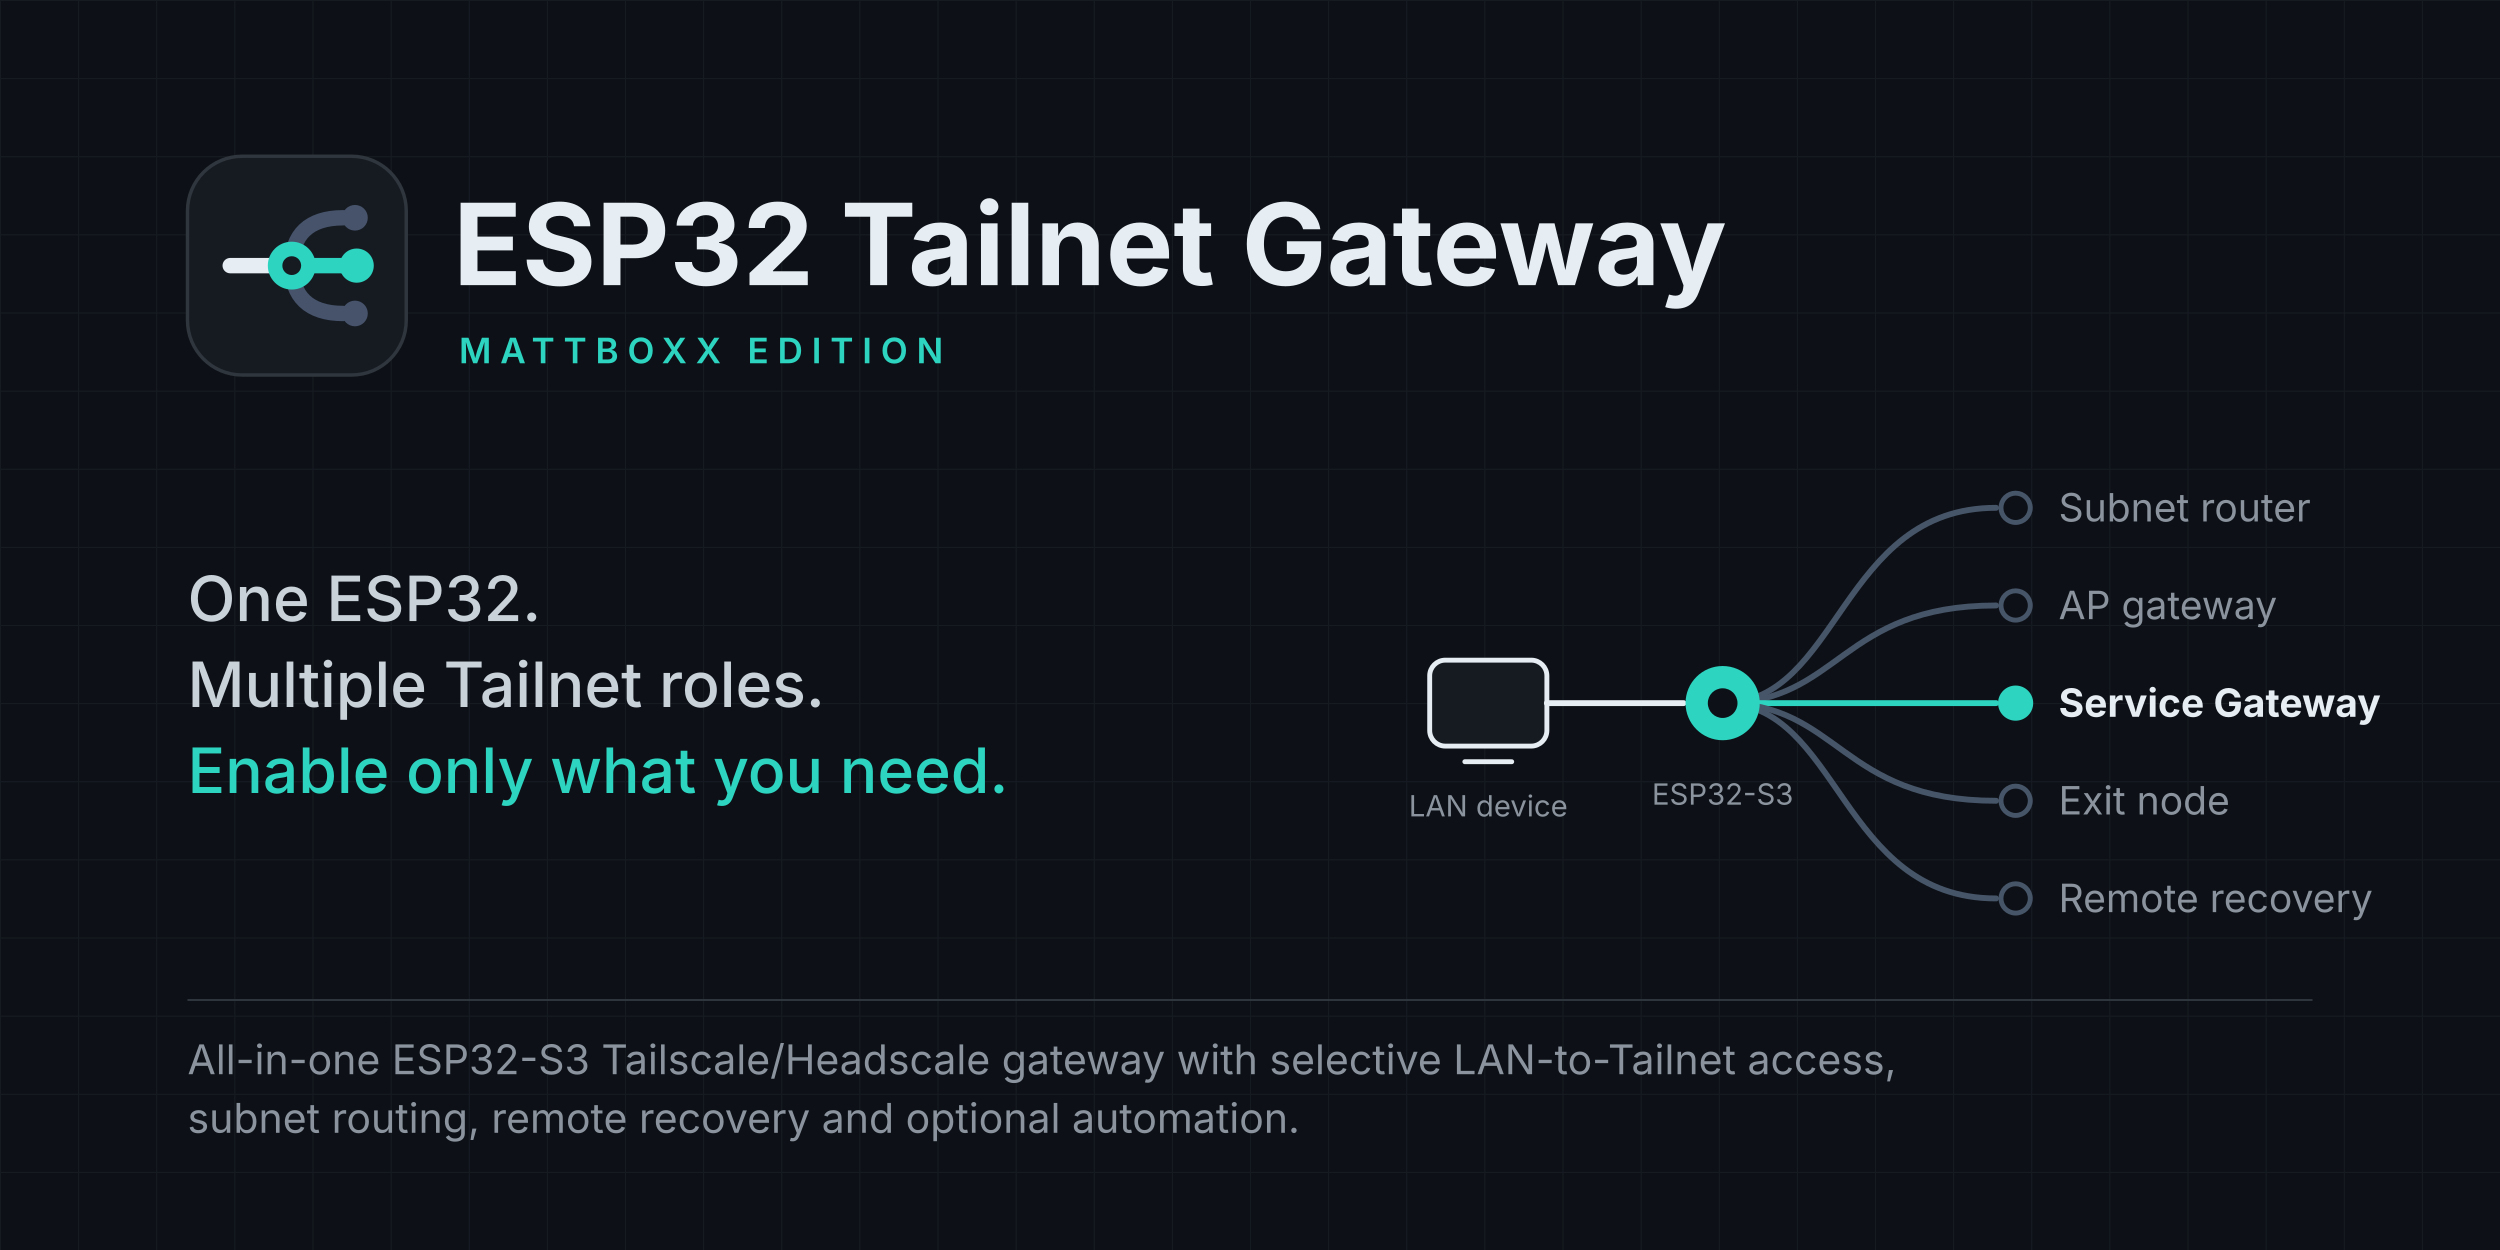
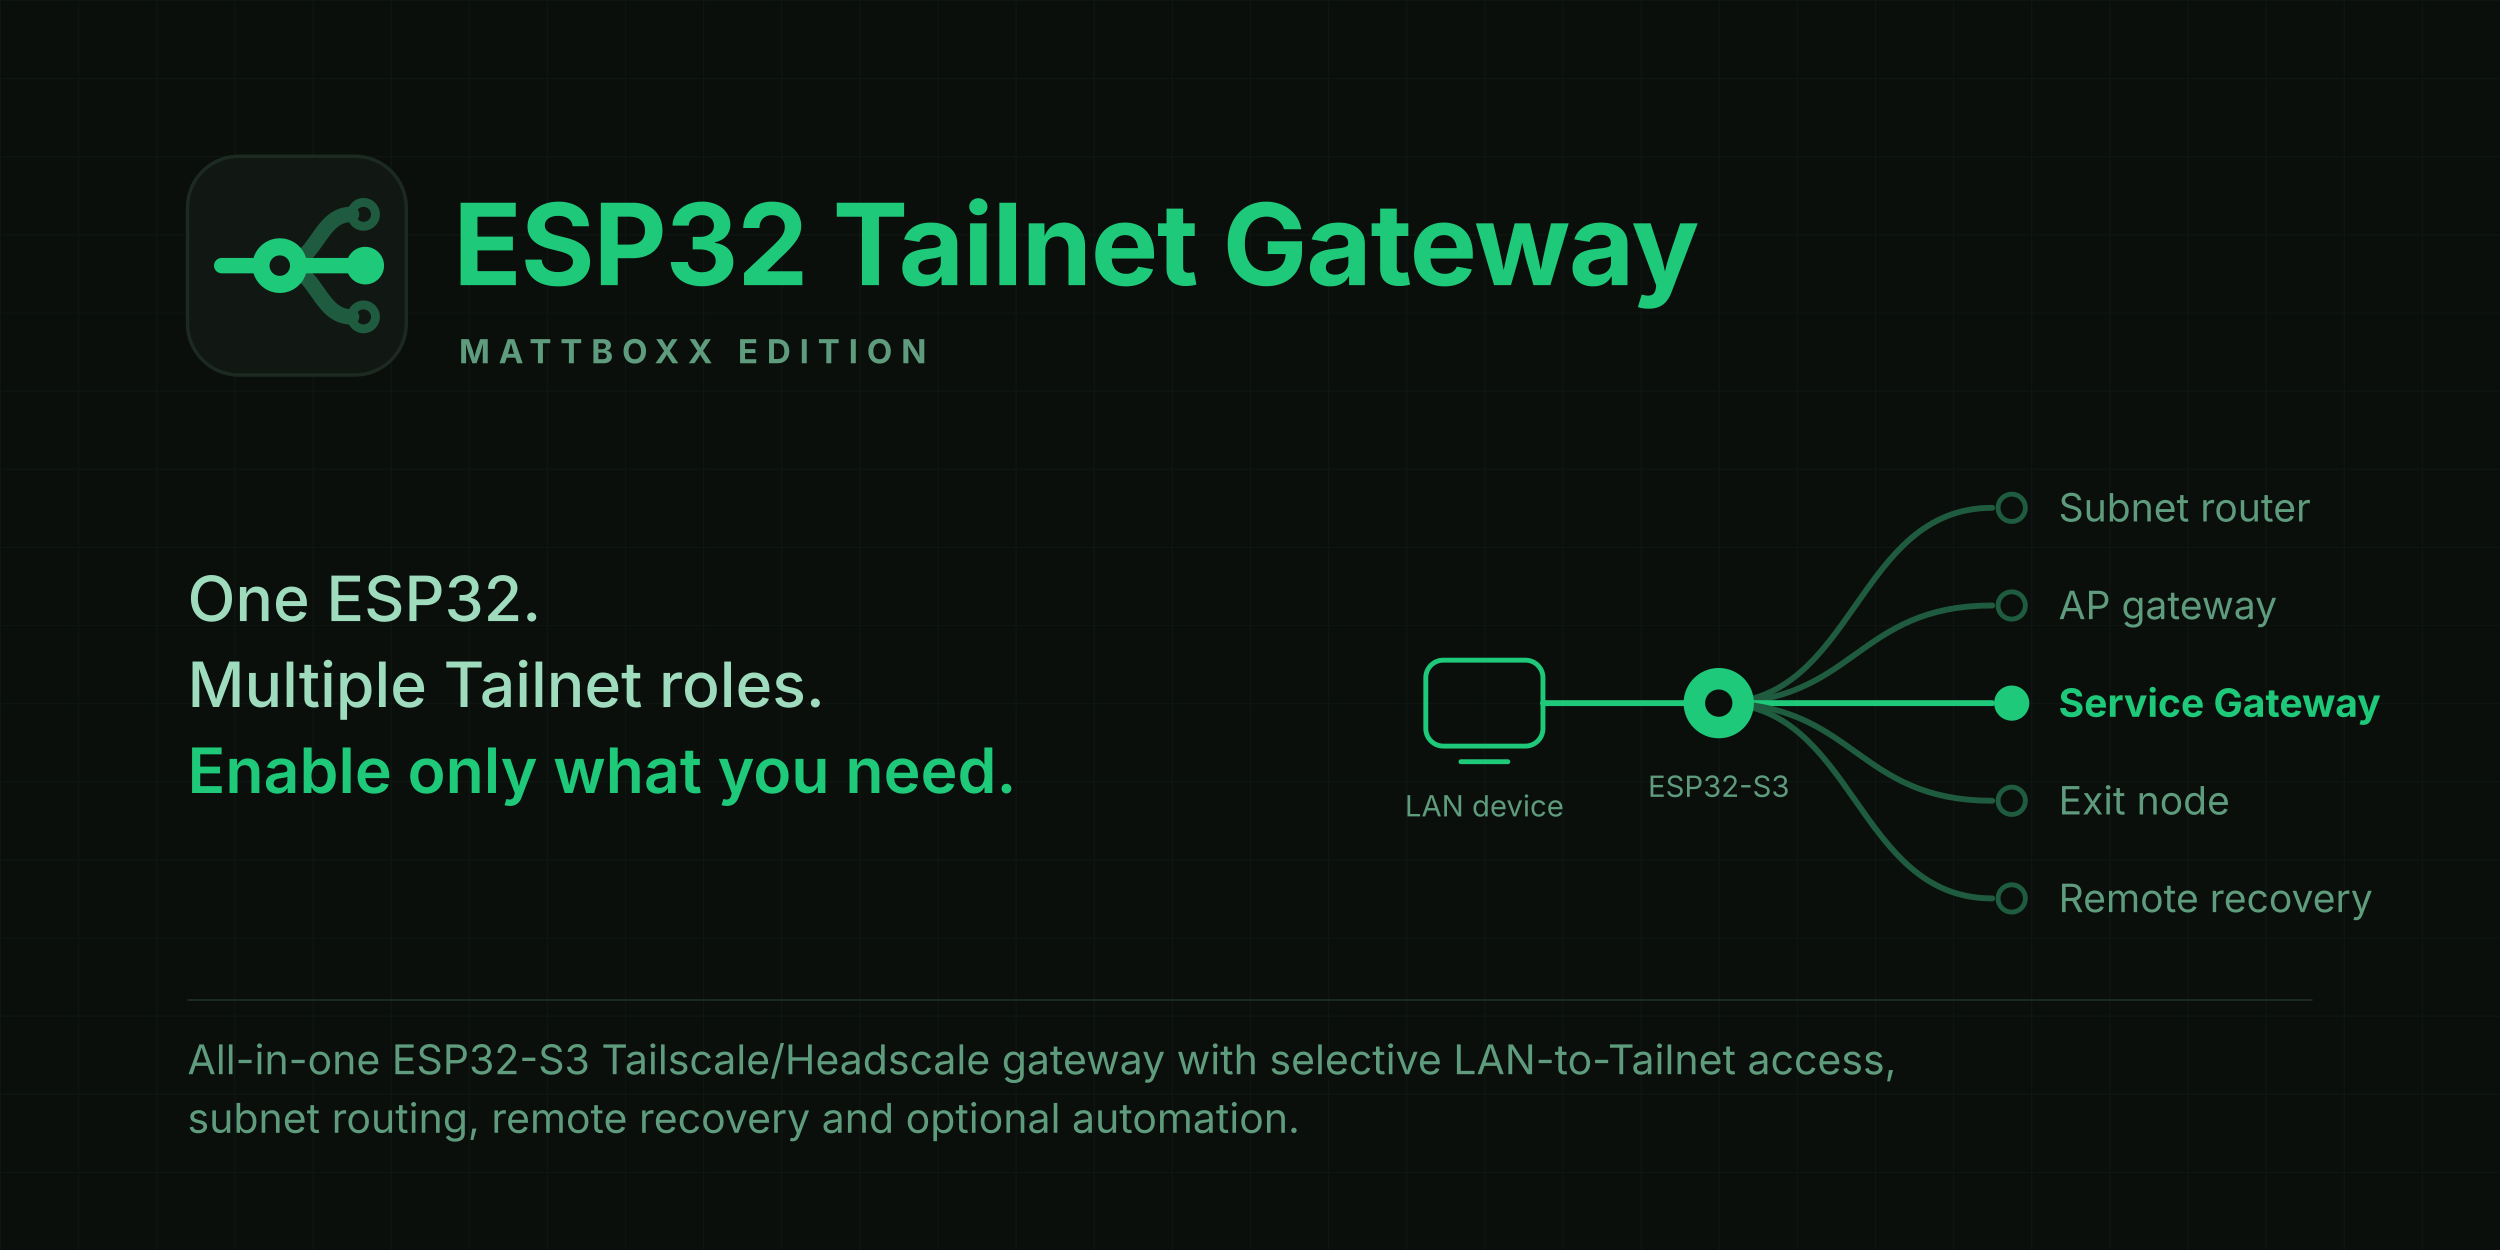
<svg xmlns="http://www.w3.org/2000/svg" viewBox="0 0 1280 640" width="1280" height="640" role="img" aria-labelledby="t d">
  <defs>
    <pattern id="grid" width="40" height="40" patternUnits="userSpaceOnUse">
-       <path d="M40 0H0V40" fill="none" stroke="#161B22" stroke-width="1" />
+       <path d="M40 0H0V40" fill="none" stroke="#0F1612" stroke-width="1" />
    </pattern>
  </defs>
-   <rect width="1280" height="640" fill="#0D1117" />
+   <rect width="1280" height="640" fill="#0A0F0C" />
  <rect width="1280" height="640" fill="url(#grid)" />
  <g transform="translate(96 80) scale(1.75)">
-     <rect width="64" height="64" rx="16" fill="#161B22" stroke="#30363D" />
-     <g transform="translate(1.5 0)">
-       <g fill="none" stroke-linecap="round" stroke-width="4.5">
-         <path d="M11 32h12" stroke="#E6EDF3" />
-         <path d="M29 32c0-9 5-14 15-14" stroke="#46536A" />
-         <path d="M29 32c0 9 5 14 15 14" stroke="#46536A" />
-         <path d="M29 32h15" stroke="#2DD4BF" />
-       </g>
-       <circle cx="29" cy="32" r="7" fill="#2DD4BF" />
-       <circle cx="29" cy="32" r="2.75" fill="#161B22" />
-       <circle cx="48" cy="32" r="5" fill="#2DD4BF" />
-       <circle cx="47.5" cy="18" r="3.75" fill="#46536A" />
-       <circle cx="47.5" cy="46" r="3.75" fill="#46536A" />
+     <rect width="64" height="64" rx="15" fill="#111814" stroke="#1C2A22" />
+     <g fill="none" stroke-linecap="round" stroke-width="4.5">
+       <path d="M10 32h17" stroke="#1FC97A" />
+       <path d="M27 32c11 0 11-15 21-15M27 32c11 0 11 15 21 15" stroke="#1F5C3F" />
+       <path d="M27 32h21" stroke="#1FC97A" />
    </g>
+     <circle cx="27" cy="32" r="8" fill="#1FC97A" />
+     <circle cx="27" cy="32" r="3" fill="#111814" />
+     <circle cx="52" cy="32" r="5.5" fill="#1FC97A" />
+     <circle cx="51.5" cy="17" r="3.5" fill="none" stroke="#1F5C3F" stroke-width="2.6" />
+     <circle cx="51.5" cy="47" r="3.5" fill="none" stroke="#1F5C3F" stroke-width="2.6" />
  </g>
  <g font-family="Inter, 'Segoe UI', Roboto, 'Helvetica Neue', Arial, sans-serif">
-     <text x="232" y="146" font-size="58" font-weight="650" fill="#E6EDF3">ESP32 Tailnet Gateway</text>
-     <text x="235" y="186" font-size="18" font-weight="600" letter-spacing="4.5" fill="#2DD4BF">MATTBOXX EDITION</text>
-     <text x="96" y="318" font-size="32" font-weight="500" fill="#C9D1D9">One ESP32.</text>
-     <text x="96" y="362" font-size="32" font-weight="500" fill="#C9D1D9">Multiple Tailnet roles.</text>
-     <text x="96" y="406" font-size="32" font-weight="500" fill="#2DD4BF">Enable only what you need.</text>
+     <text x="232" y="146" font-size="58" font-weight="650" letter-spacing="-0.7" fill="#1FC97A">ESP32 Tailnet Gateway</text>
+     <text x="235" y="186" font-size="17" font-weight="650" letter-spacing="4.5" fill="#5E9C7D">MATTBOXX EDITION</text>
+     <text x="96" y="318" font-size="32" font-weight="500" fill="#9FDCBE">One ESP32.</text>
+     <text x="96" y="362" font-size="32" font-weight="500" fill="#9FDCBE">Multiple Tailnet roles.</text>
+     <text x="96" y="406" font-size="32" font-weight="600" fill="#1FC97A">Enable only what you need.</text>
  </g>
-   <g font-family="Inter, 'Segoe UI', Roboto, 'Helvetica Neue', Arial, sans-serif" font-size="15" fill="#8B949E" text-anchor="middle">
-     <rect x="732" y="338" width="60" height="44" rx="8" fill="#161B22" stroke="#E6EDF3" stroke-width="2.5" />
-     <path d="M750 390h24" stroke="#E6EDF3" stroke-width="2.5" stroke-linecap="round" />
-     <text x="762" y="418">LAN device</text>
-     <path d="M792 360h70" stroke="#E6EDF3" stroke-width="3" stroke-linecap="round" />
-     <text x="882" y="412">ESP32-S3</text>
+   <rect x="730" y="338" width="60" height="44" rx="9" fill="none" stroke="#1FC97A" stroke-width="2.5" />
+   <path d="M748 390h24" stroke="#1FC97A" stroke-width="2.5" stroke-linecap="round" />
+   <text x="760" y="418" text-anchor="middle" font-family="Inter, 'Segoe UI', Roboto, 'Helvetica Neue', Arial, sans-serif" font-size="15" fill="#5E9C7D">LAN device</text>
+   <path d="M790 360H880" stroke="#1FC97A" stroke-width="3" stroke-linecap="round" />
+   <g fill="none" stroke-linecap="round" stroke-width="3">
+     <path d="M880 360C950 360 950 260 1020 260" stroke="#1F5C3F" />
+     <path d="M880 360C950 360 950 310 1020 310" stroke="#1F5C3F" />
+     <path d="M880 360H1020" stroke="#1FC97A" />
+     <path d="M880 360C950 360 950 410 1020 410" stroke="#1F5C3F" />
+     <path d="M880 360C950 360 950 460 1020 460" stroke="#1F5C3F" />
  </g>
-   <g fill="none" stroke-linecap="round" stroke-width="3">
-     <path d="M882 360C942 360 942 260 1022 260" stroke="#475569" />
-     <path d="M882 360C942 360 942 310 1022 310" stroke="#475569" />
-     <path d="M882 360H1022" stroke="#2DD4BF" />
-     <path d="M882 360C942 360 942 410 1022 410" stroke="#475569" />
-     <path d="M882 360C942 360 942 460 1022 460" stroke="#475569" />
-   </g>
-   <circle cx="882" cy="360" r="19" fill="#2DD4BF" />
-   <circle cx="882" cy="360" r="7.6" fill="#0D1117" />
-   <g>
-     <circle cx="1032" cy="260" r="7.5" fill="#0D1117" stroke="#475569" stroke-width="2.5" />
-     <circle cx="1032" cy="310" r="7.5" fill="#0D1117" stroke="#475569" stroke-width="2.5" />
-     <circle cx="1032" cy="360" r="9" fill="#2DD4BF" />
-     <circle cx="1032" cy="410" r="7.5" fill="#0D1117" stroke="#475569" stroke-width="2.5" />
-     <circle cx="1032" cy="460" r="7.5" fill="#0D1117" stroke="#475569" stroke-width="2.5" />
-   </g>
-   <g font-family="Inter, 'Segoe UI', Roboto, 'Helvetica Neue', Arial, sans-serif" font-size="20">
-     <text x="1054" y="267" fill="#8B949E">Subnet router</text>
-     <text x="1054" y="317" fill="#8B949E">AP gateway</text>
-     <text x="1054" y="367" fill="#E6EDF3" font-weight="650">Service Gateway</text>
-     <text x="1054" y="417" fill="#8B949E">Exit node</text>
-     <text x="1054" y="467" fill="#8B949E">Remote recovery</text>
-   </g>
-   <path d="M96 512H1184" stroke="#30363D" stroke-width="1" />
-   <g font-family="Inter, 'Segoe UI', Roboto, 'Helvetica Neue', Arial, sans-serif" font-size="21" fill="#8B949E">
+   <circle cx="880" cy="360" r="18" fill="#1FC97A" />
+   <circle cx="880" cy="360" r="7" fill="#0A0F0C" />
+   <text x="880" y="408" text-anchor="middle" font-family="Inter, 'Segoe UI', Roboto, 'Helvetica Neue', Arial, sans-serif" font-size="15" fill="#5E9C7D">ESP32-S3</text>
+   <circle cx="1030" cy="260" r="7" fill="none" stroke="#1F5C3F" stroke-width="2.5" />
+   <text x="1054" y="267" font-family="Inter, 'Segoe UI', Roboto, 'Helvetica Neue', Arial, sans-serif" font-size="20" fill="#5E9C7D">Subnet router</text>
+   <circle cx="1030" cy="310" r="7" fill="none" stroke="#1F5C3F" stroke-width="2.5" />
+   <text x="1054" y="317" font-family="Inter, 'Segoe UI', Roboto, 'Helvetica Neue', Arial, sans-serif" font-size="20" fill="#5E9C7D">AP gateway</text>
+   <circle cx="1030" cy="360" r="9" fill="#1FC97A" />
+   <text x="1054" y="367" font-family="Inter, 'Segoe UI', Roboto, 'Helvetica Neue', Arial, sans-serif" font-size="20" font-weight="650" fill="#1FC97A">Service Gateway</text>
+   <circle cx="1030" cy="410" r="7" fill="none" stroke="#1F5C3F" stroke-width="2.5" />
+   <text x="1054" y="417" font-family="Inter, 'Segoe UI', Roboto, 'Helvetica Neue', Arial, sans-serif" font-size="20" fill="#5E9C7D">Exit node</text>
+   <circle cx="1030" cy="460" r="7" fill="none" stroke="#1F5C3F" stroke-width="2.5" />
+   <text x="1054" y="467" font-family="Inter, 'Segoe UI', Roboto, 'Helvetica Neue', Arial, sans-serif" font-size="20" fill="#5E9C7D">Remote recovery</text>
+   <path d="M96 512H1184" stroke="#1C2A22" stroke-width="1" />
+   <g font-family="Inter, 'Segoe UI', Roboto, 'Helvetica Neue', Arial, sans-serif" font-size="21" fill="#5E9C7D">
    <text x="96" y="550">All-in-one ESP32-S3 Tailscale/Headscale gateway with selective LAN-to-Tailnet access,</text>
    <text x="96" y="580">subnet routing, remote recovery and optional automation.</text>
  </g>
</svg>
